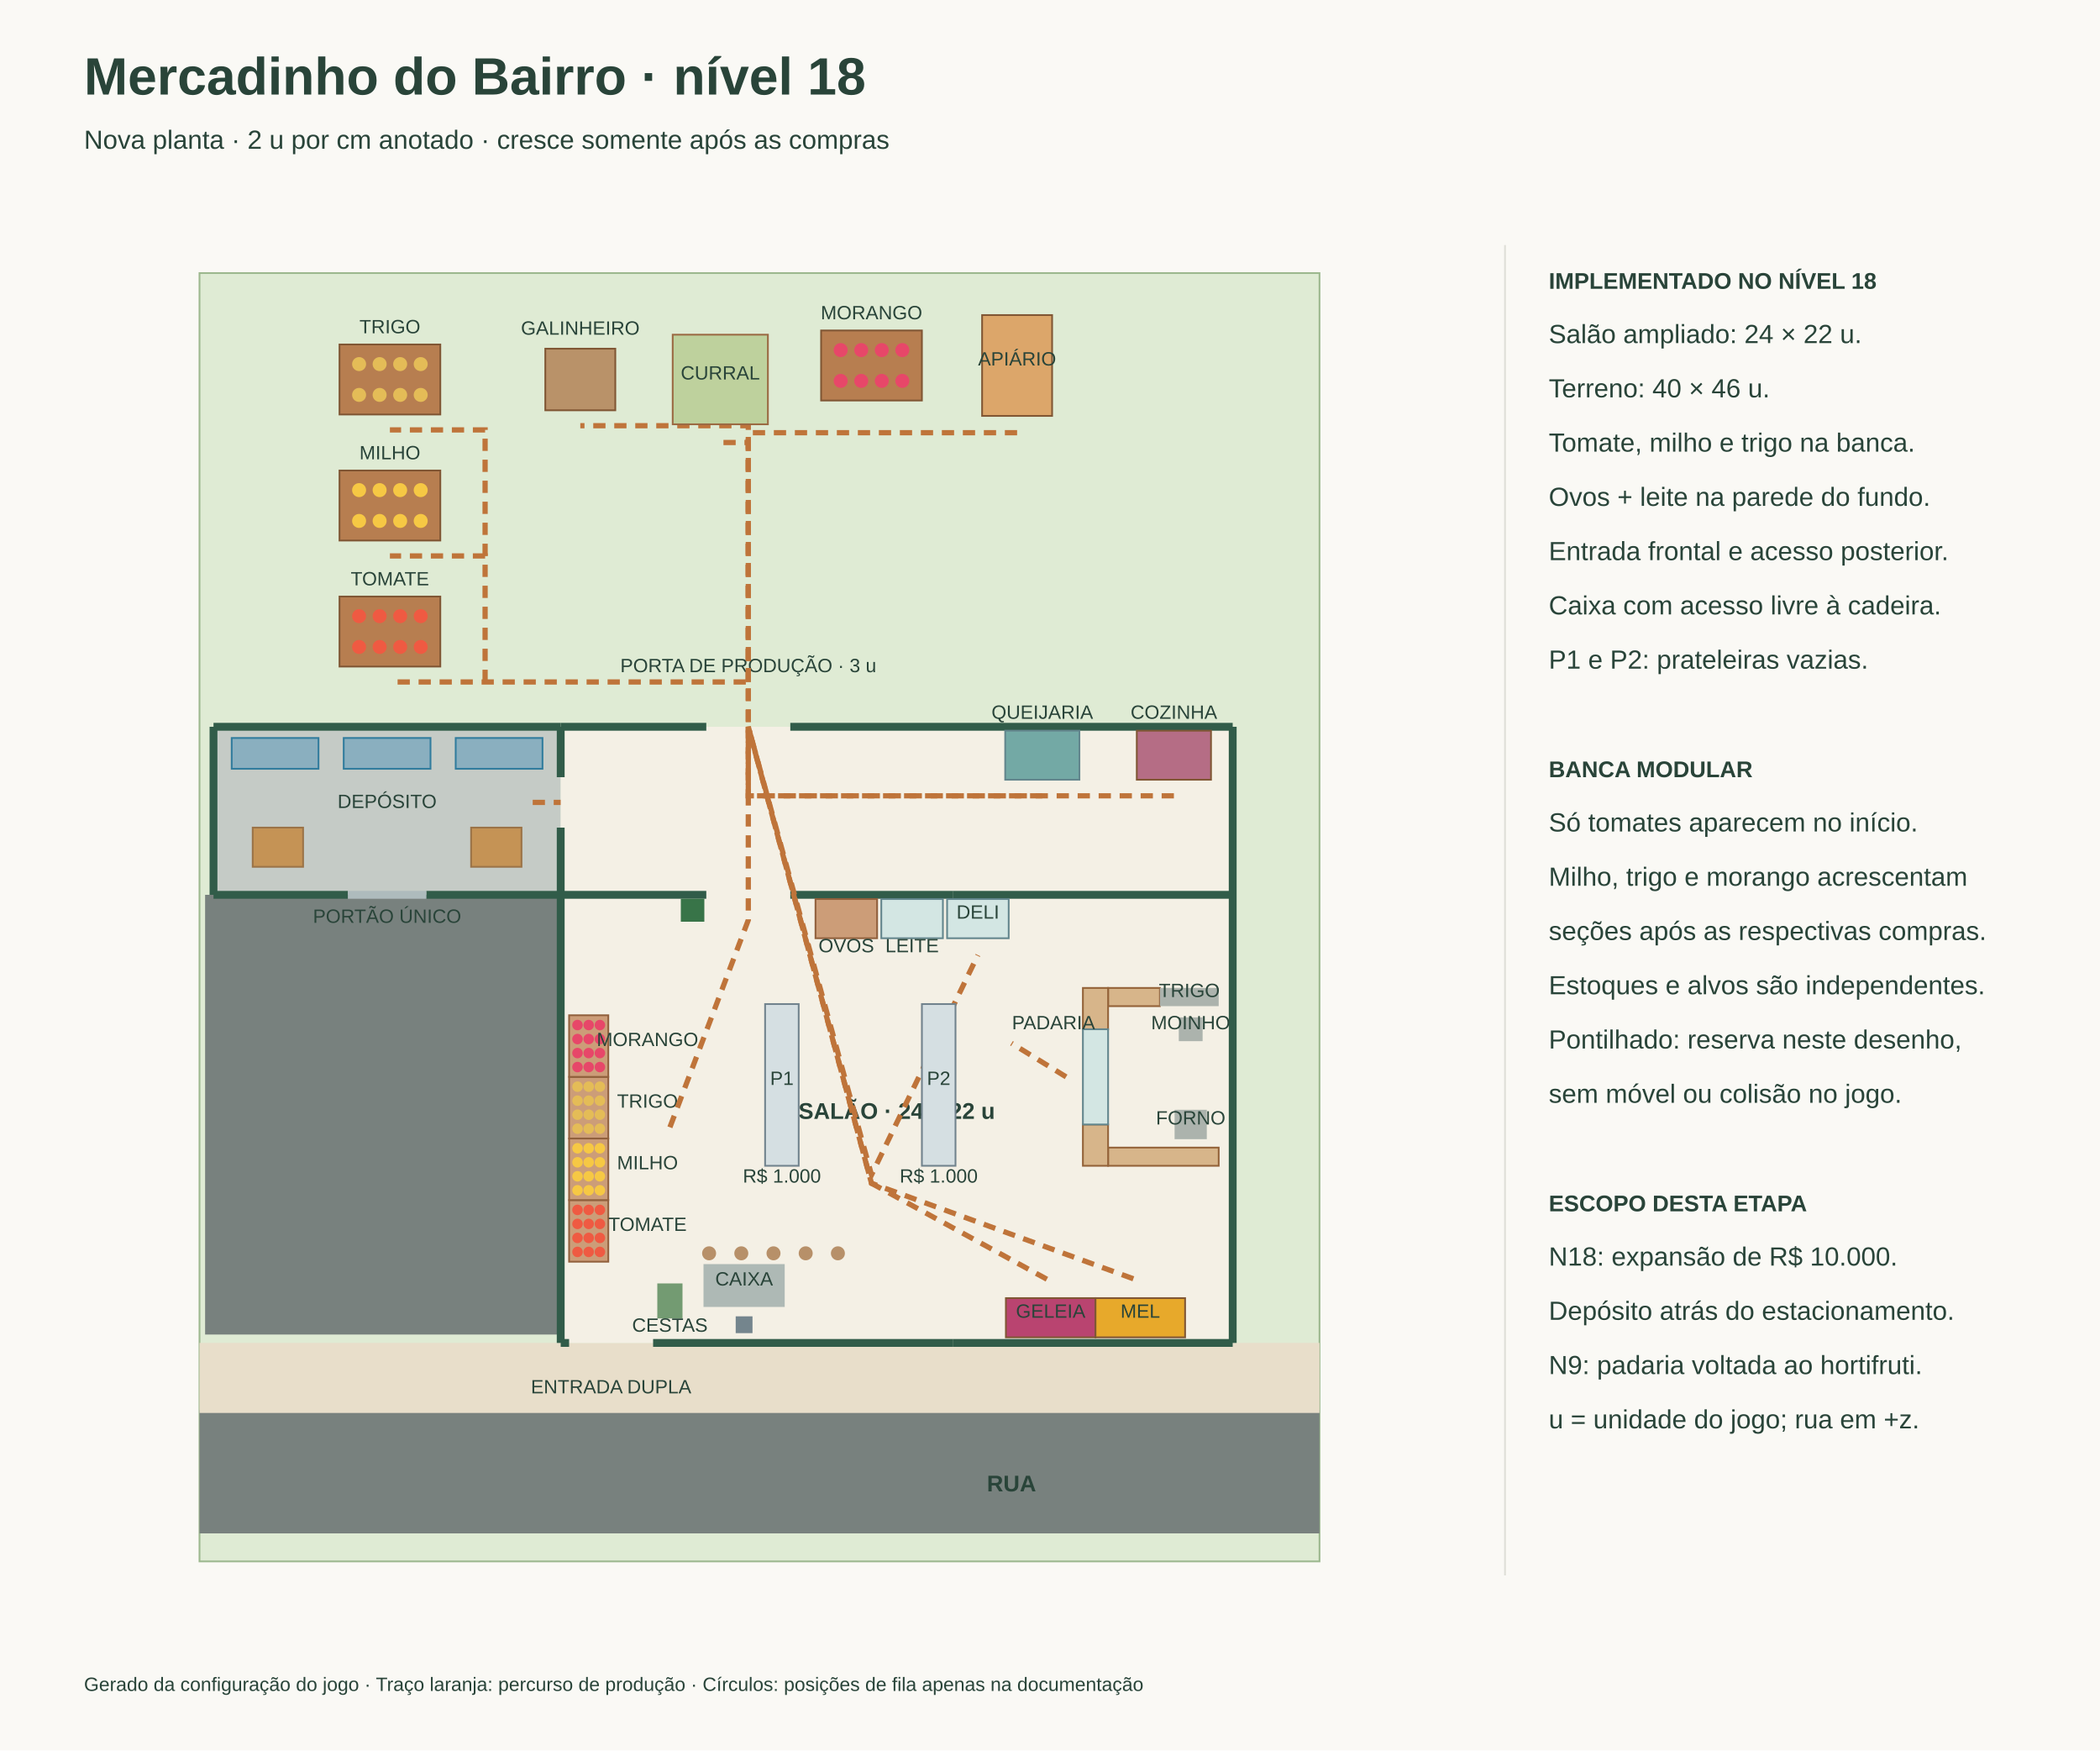
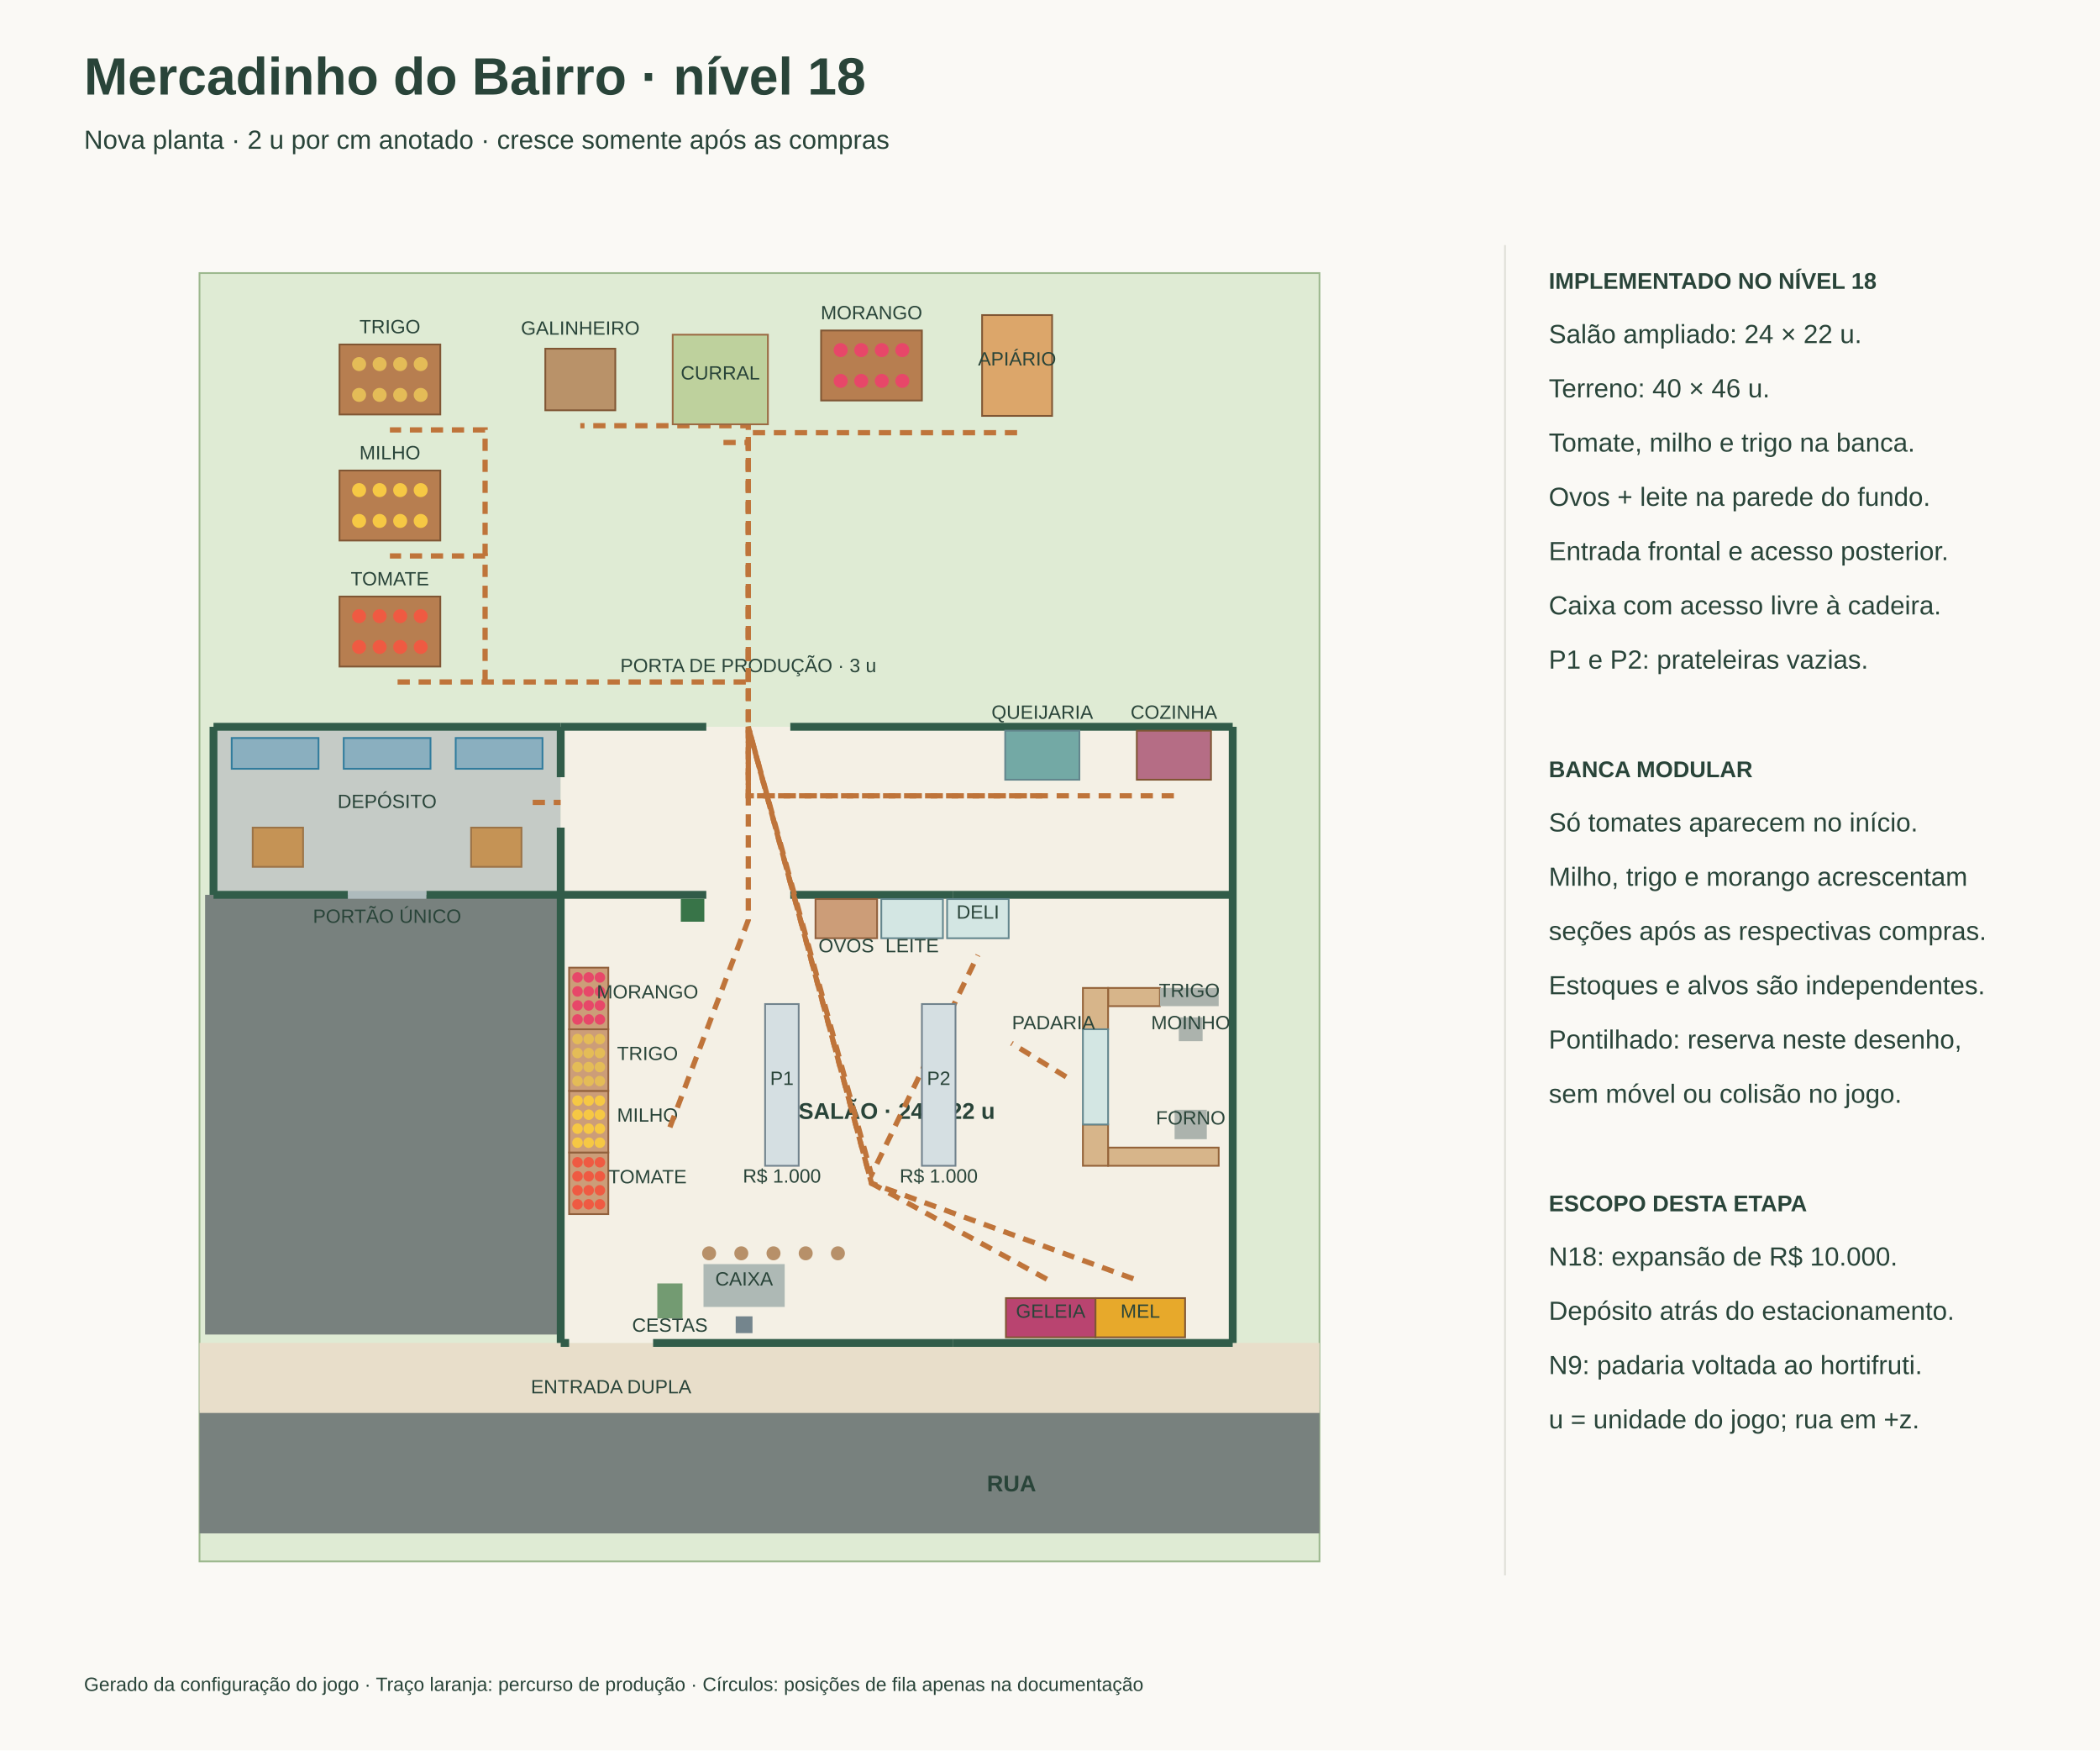
<svg xmlns="http://www.w3.org/2000/svg" width="1200" height="1000" viewBox="0 0 1200 1000" role="img" aria-labelledby="title desc">
  <style>text{font-family:Arial,sans-serif;fill:#294439}.title{font-size:30px;font-weight:bold}.label{font-size:13px;font-weight:bold}.note{font-size:15px}.small{font-size:11px}.wall{fill:#315c49}.route{fill:none;stroke:#bf743a;stroke-width:3;stroke-dasharray:7 5}</style>
  <rect width="1200" height="1000" fill="#faf9f5" />
  <text x="48" y="54" class="title">Mercadinho do Bairro · nível 18</text>
  <text x="48" y="85" class="note">Nova planta · 2 u por cm anotado · cresce somente após as compras</text>
  <rect x="114" y="156" width="640" height="736" fill="#dfebd4" stroke="#9cb88e" />
  <rect x="114" y="805.6" width="640" height="70.4" fill="#78817e" />
  <rect x="114" y="767.2" width="640" height="40" fill="#e8deca" />
  <text x="578" y="852" text-anchor="middle" class="label">RUA</text>
  <rect x="117.2" y="511.2" width="203.2" height="251.2" fill="#78817e" />
  <rect x="122" y="415.2" width="198.4" height="96" fill="#c5cbc6" />
  <rect x="122" y="412.96" width="198.4" height="4.48" fill="#315c49" />
  <rect x="119.76" y="415.2" width="4.48" height="96" fill="#315c49" />
  <rect x="122" y="508.96" width="76.8" height="4.48" fill="#315c49" />
  <rect x="243.6" y="508.96" width="76.8" height="4.48" fill="#315c49" />
  <rect x="132.4" y="421.6" width="49.6" height="17.6" fill="#8aafbf" stroke="#317c9d" />
  <rect x="196.4" y="421.6" width="49.6" height="17.6" fill="#8aafbf" stroke="#317c9d" />
  <rect x="260.4" y="421.6" width="49.6" height="17.6" fill="#8aafbf" stroke="#317c9d" />
  <rect x="144.4" y="472.8" width="28.8" height="22.4" fill="#c59355" stroke="#9b7347" />
  <rect x="269.2" y="472.8" width="28.8" height="22.4" fill="#c59355" stroke="#9b7347" />
  <rect x="198.8" y="508.96" width="44.8" height="4.48" fill="#aebbbd" />
  <text x="221.2" y="461.6" text-anchor="middle" class="small">DEPÓSITO</text>
  <text x="221.2" y="527.2" text-anchor="middle" class="small">PORTÃO ÚNICO</text>
  <path d="M304.4,458.4L336.4,458.4" class="route" />
  <text x="368.4" y="471.2" text-anchor="middle" class="small">PASSAGEM LIVRE</text>
  <rect x="320.4" y="415.2" width="384" height="352" fill="#f4f0e5" />
  <rect x="320.4" y="508.96" width="83.2" height="4.48" fill="#315c49" />
  <rect x="451.6" y="508.96" width="92.8" height="4.48" fill="#315c49" />
  <rect x="318.16" y="511.2" width="4.48" height="256" fill="#315c49" />
  <rect x="320.4" y="764.96" width="4.8" height="4.48" fill="#315c49" />
  <rect x="373.2" y="764.96" width="171.2" height="4.48" fill="#315c49" />
  <rect x="544.4" y="508.96" width="160" height="4.48" fill="#315c49" />
  <rect x="544.4" y="764.96" width="160" height="4.48" fill="#315c49" />
  <rect x="320.4" y="412.96" width="83.2" height="4.48" fill="#315c49" />
  <rect x="451.6" y="412.96" width="252.8" height="4.48" fill="#315c49" />
  <rect x="318.16" y="415.2" width="4.48" height="28.8" fill="#315c49" />
  <rect x="318.16" y="472.8" width="4.48" height="38.4" fill="#315c49" />
  <rect x="702.16" y="415.2" width="4.48" height="352" fill="#315c49" />
  <rect x="389.04" y="513.44" width="13.44" height="13.12" fill="#387448" />
  <rect x="375.6" y="733.2" width="14.4" height="20" fill="#739b72" />
  <text x="382.8" y="760.8" text-anchor="middle" class="small">CESTAS</text>
  <rect x="402" y="722.16" width="46.4" height="24.48" fill="#aeb9b5" />
  <text x="425.2" y="734.4" text-anchor="middle" class="small">CAIXA</text>
  <rect x="420.4" y="752" width="9.6" height="9.6" fill="#74858d" />
-   <rect x="325.2" y="685.6" width="22.4" height="35.2" fill="#cc9d78" stroke="#91603c" />
-   <circle cx="330" cy="691.2" r="3" fill="#ef5a42" />
-   <circle cx="336.4" cy="691.2" r="3" fill="#ef5a42" />
-   <circle cx="342.8" cy="691.2" r="3" fill="#ef5a42" />
-   <circle cx="330" cy="699.2" r="3" fill="#ef5a42" />
-   <circle cx="336.4" cy="699.2" r="3" fill="#ef5a42" />
-   <circle cx="342.8" cy="699.2" r="3" fill="#ef5a42" />
-   <circle cx="330" cy="707.2" r="3" fill="#ef5a42" />
-   <circle cx="336.4" cy="707.2" r="3" fill="#ef5a42" />
-   <circle cx="342.8" cy="707.2" r="3" fill="#ef5a42" />
-   <circle cx="330" cy="715.2" r="3" fill="#ef5a42" />
-   <circle cx="336.4" cy="715.2" r="3" fill="#ef5a42" />
-   <circle cx="342.8" cy="715.2" r="3" fill="#ef5a42" />
-   <text x="370" y="703.2" text-anchor="middle" class="small">TOMATE</text>
+   <rect x="325.2" y="658.4" width="22.4" height="35.2" fill="#cc9d78" stroke="#91603c" />
+   <circle cx="330" cy="664" r="3" fill="#ef5a42" />
+   <circle cx="336.4" cy="664" r="3" fill="#ef5a42" />
+   <circle cx="342.8" cy="664" r="3" fill="#ef5a42" />
+   <circle cx="330" cy="672" r="3" fill="#ef5a42" />
+   <circle cx="336.4" cy="672" r="3" fill="#ef5a42" />
+   <circle cx="342.8" cy="672" r="3" fill="#ef5a42" />
+   <circle cx="330" cy="680" r="3" fill="#ef5a42" />
+   <circle cx="336.4" cy="680" r="3" fill="#ef5a42" />
+   <circle cx="342.8" cy="680" r="3" fill="#ef5a42" />
+   <circle cx="330" cy="688" r="3" fill="#ef5a42" />
+   <circle cx="336.4" cy="688" r="3" fill="#ef5a42" />
+   <circle cx="342.8" cy="688" r="3" fill="#ef5a42" />
+   <text x="370" y="676" text-anchor="middle" class="small">TOMATE</text>
  <rect x="194" y="340.8" width="57.6" height="40" fill="#b77e50" stroke="#805634" />
  <circle cx="205.2" cy="352" r="4" fill="#ef5a42" />
  <circle cx="216.933" cy="352" r="4" fill="#ef5a42" />
  <circle cx="228.667" cy="352" r="4" fill="#ef5a42" />
  <circle cx="240.4" cy="352" r="4" fill="#ef5a42" />
  <circle cx="205.2" cy="369.6" r="4" fill="#ef5a42" />
  <circle cx="216.933" cy="369.6" r="4" fill="#ef5a42" />
  <circle cx="228.667" cy="369.6" r="4" fill="#ef5a42" />
  <circle cx="240.4" cy="369.6" r="4" fill="#ef5a42" />
  <text x="222.8" y="334.4" text-anchor="middle" class="small">TOMATE</text>
-   <rect x="325.2" y="650.4" width="22.4" height="35.2" fill="#cc9d78" stroke="#91603c" />
-   <circle cx="330" cy="656" r="3" fill="#f6c844" />
-   <circle cx="336.4" cy="656" r="3" fill="#f6c844" />
-   <circle cx="342.8" cy="656" r="3" fill="#f6c844" />
-   <circle cx="330" cy="664" r="3" fill="#f6c844" />
-   <circle cx="336.4" cy="664" r="3" fill="#f6c844" />
-   <circle cx="342.8" cy="664" r="3" fill="#f6c844" />
-   <circle cx="330" cy="672" r="3" fill="#f6c844" />
-   <circle cx="336.4" cy="672" r="3" fill="#f6c844" />
-   <circle cx="342.8" cy="672" r="3" fill="#f6c844" />
-   <circle cx="330" cy="680" r="3" fill="#f6c844" />
-   <circle cx="336.4" cy="680" r="3" fill="#f6c844" />
-   <circle cx="342.8" cy="680" r="3" fill="#f6c844" />
-   <text x="370" y="668" text-anchor="middle" class="small">MILHO</text>
+   <rect x="325.2" y="623.2" width="22.4" height="35.2" fill="#cc9d78" stroke="#91603c" />
+   <circle cx="330" cy="628.8" r="3" fill="#f6c844" />
+   <circle cx="336.4" cy="628.8" r="3" fill="#f6c844" />
+   <circle cx="342.8" cy="628.8" r="3" fill="#f6c844" />
+   <circle cx="330" cy="636.8" r="3" fill="#f6c844" />
+   <circle cx="336.4" cy="636.8" r="3" fill="#f6c844" />
+   <circle cx="342.8" cy="636.8" r="3" fill="#f6c844" />
+   <circle cx="330" cy="644.8" r="3" fill="#f6c844" />
+   <circle cx="336.4" cy="644.8" r="3" fill="#f6c844" />
+   <circle cx="342.8" cy="644.8" r="3" fill="#f6c844" />
+   <circle cx="330" cy="652.8" r="3" fill="#f6c844" />
+   <circle cx="336.4" cy="652.8" r="3" fill="#f6c844" />
+   <circle cx="342.8" cy="652.8" r="3" fill="#f6c844" />
+   <text x="370" y="640.8" text-anchor="middle" class="small">MILHO</text>
  <rect x="194" y="268.8" width="57.6" height="40" fill="#b77e50" stroke="#805634" />
  <circle cx="205.2" cy="280" r="4" fill="#f6c844" />
  <circle cx="216.933" cy="280" r="4" fill="#f6c844" />
  <circle cx="228.667" cy="280" r="4" fill="#f6c844" />
  <circle cx="240.4" cy="280" r="4" fill="#f6c844" />
  <circle cx="205.2" cy="297.6" r="4" fill="#f6c844" />
  <circle cx="216.933" cy="297.6" r="4" fill="#f6c844" />
  <circle cx="228.667" cy="297.6" r="4" fill="#f6c844" />
  <circle cx="240.4" cy="297.6" r="4" fill="#f6c844" />
  <text x="222.8" y="262.4" text-anchor="middle" class="small">MILHO</text>
-   <rect x="325.2" y="615.2" width="22.4" height="35.2" fill="#cc9d78" stroke="#91603c" />
-   <circle cx="330" cy="620.8" r="3" fill="#e4bc57" />
-   <circle cx="336.4" cy="620.8" r="3" fill="#e4bc57" />
-   <circle cx="342.8" cy="620.8" r="3" fill="#e4bc57" />
-   <circle cx="330" cy="628.8" r="3" fill="#e4bc57" />
-   <circle cx="336.4" cy="628.8" r="3" fill="#e4bc57" />
-   <circle cx="342.8" cy="628.8" r="3" fill="#e4bc57" />
-   <circle cx="330" cy="636.8" r="3" fill="#e4bc57" />
-   <circle cx="336.4" cy="636.8" r="3" fill="#e4bc57" />
-   <circle cx="342.8" cy="636.8" r="3" fill="#e4bc57" />
-   <circle cx="330" cy="644.8" r="3" fill="#e4bc57" />
-   <circle cx="336.4" cy="644.8" r="3" fill="#e4bc57" />
-   <circle cx="342.8" cy="644.8" r="3" fill="#e4bc57" />
-   <text x="370" y="632.8" text-anchor="middle" class="small">TRIGO</text>
+   <rect x="325.2" y="588" width="22.4" height="35.2" fill="#cc9d78" stroke="#91603c" />
+   <circle cx="330" cy="593.6" r="3" fill="#e4bc57" />
+   <circle cx="336.4" cy="593.6" r="3" fill="#e4bc57" />
+   <circle cx="342.8" cy="593.6" r="3" fill="#e4bc57" />
+   <circle cx="330" cy="601.6" r="3" fill="#e4bc57" />
+   <circle cx="336.4" cy="601.6" r="3" fill="#e4bc57" />
+   <circle cx="342.8" cy="601.6" r="3" fill="#e4bc57" />
+   <circle cx="330" cy="609.6" r="3" fill="#e4bc57" />
+   <circle cx="336.4" cy="609.6" r="3" fill="#e4bc57" />
+   <circle cx="342.8" cy="609.6" r="3" fill="#e4bc57" />
+   <circle cx="330" cy="617.6" r="3" fill="#e4bc57" />
+   <circle cx="336.4" cy="617.6" r="3" fill="#e4bc57" />
+   <circle cx="342.8" cy="617.6" r="3" fill="#e4bc57" />
+   <text x="370" y="605.6" text-anchor="middle" class="small">TRIGO</text>
  <rect x="194" y="196.8" width="57.6" height="40" fill="#b77e50" stroke="#805634" />
  <circle cx="205.2" cy="208" r="4" fill="#e4bc57" />
  <circle cx="216.933" cy="208" r="4" fill="#e4bc57" />
  <circle cx="228.667" cy="208" r="4" fill="#e4bc57" />
  <circle cx="240.4" cy="208" r="4" fill="#e4bc57" />
  <circle cx="205.2" cy="225.6" r="4" fill="#e4bc57" />
  <circle cx="216.933" cy="225.6" r="4" fill="#e4bc57" />
  <circle cx="228.667" cy="225.6" r="4" fill="#e4bc57" />
  <circle cx="240.4" cy="225.6" r="4" fill="#e4bc57" />
  <text x="222.8" y="190.4" text-anchor="middle" class="small">TRIGO</text>
-   <rect x="325.2" y="580" width="22.4" height="35.2" fill="#cc9d78" stroke="#91603c" />
-   <circle cx="330" cy="585.6" r="3" fill="#e74769" />
-   <circle cx="336.4" cy="585.6" r="3" fill="#e74769" />
-   <circle cx="342.8" cy="585.6" r="3" fill="#e74769" />
-   <circle cx="330" cy="593.6" r="3" fill="#e74769" />
-   <circle cx="336.4" cy="593.6" r="3" fill="#e74769" />
-   <circle cx="342.8" cy="593.6" r="3" fill="#e74769" />
-   <circle cx="330" cy="601.6" r="3" fill="#e74769" />
-   <circle cx="336.4" cy="601.6" r="3" fill="#e74769" />
-   <circle cx="342.8" cy="601.6" r="3" fill="#e74769" />
-   <circle cx="330" cy="609.6" r="3" fill="#e74769" />
-   <circle cx="336.4" cy="609.6" r="3" fill="#e74769" />
-   <circle cx="342.8" cy="609.6" r="3" fill="#e74769" />
-   <text x="370" y="597.6" text-anchor="middle" class="small">MORANGO</text>
+   <rect x="325.2" y="552.8" width="22.4" height="35.2" fill="#cc9d78" stroke="#91603c" />
+   <circle cx="330" cy="558.4" r="3" fill="#e74769" />
+   <circle cx="336.4" cy="558.4" r="3" fill="#e74769" />
+   <circle cx="342.8" cy="558.4" r="3" fill="#e74769" />
+   <circle cx="330" cy="566.4" r="3" fill="#e74769" />
+   <circle cx="336.4" cy="566.4" r="3" fill="#e74769" />
+   <circle cx="342.8" cy="566.4" r="3" fill="#e74769" />
+   <circle cx="330" cy="574.4" r="3" fill="#e74769" />
+   <circle cx="336.4" cy="574.4" r="3" fill="#e74769" />
+   <circle cx="342.8" cy="574.4" r="3" fill="#e74769" />
+   <circle cx="330" cy="582.4" r="3" fill="#e74769" />
+   <circle cx="336.4" cy="582.4" r="3" fill="#e74769" />
+   <circle cx="342.8" cy="582.4" r="3" fill="#e74769" />
+   <text x="370" y="570.4" text-anchor="middle" class="small">MORANGO</text>
  <rect x="469.2" y="188.8" width="57.6" height="40" fill="#b77e50" stroke="#805634" />
  <circle cx="480.4" cy="200" r="4" fill="#e74769" />
  <circle cx="492.133" cy="200" r="4" fill="#e74769" />
  <circle cx="503.867" cy="200" r="4" fill="#e74769" />
  <circle cx="515.6" cy="200" r="4" fill="#e74769" />
  <circle cx="480.4" cy="217.6" r="4" fill="#e74769" />
  <circle cx="492.133" cy="217.6" r="4" fill="#e74769" />
  <circle cx="503.867" cy="217.6" r="4" fill="#e74769" />
  <circle cx="515.6" cy="217.6" r="4" fill="#e74769" />
  <text x="498" y="182.4" text-anchor="middle" class="small">MORANGO</text>
  <path d="M382.8,644L427.6,525.6L427.6,389.6L222.8,389.6" class="route" />
  <path d="M277.2,317.6L277.2,245.6L222.8,245.6" class="route" />
  <path d="M277.2,389.6L277.2,317.6L222.8,317.6" class="route" />
  <rect x="466" y="513.6" width="35.2" height="22.4" fill="#cc9d78" stroke="#91603c" />
  <text x="483.6" y="544" text-anchor="middle" class="small">OVOS</text>
  <rect x="311.6" y="199.2" width="40" height="35.2" fill="#b99269" stroke="#805634" />
  <text x="331.6" y="191.2" text-anchor="middle" class="small">GALINHEIRO</text>
  <path d="M427.6,389.6L427.6,243.2L331.6,243.2" class="route" />
  <text x="427.6" y="384" text-anchor="middle" class="small">PORTA DE PRODUÇÃO · 3 u</text>
  <rect x="503.6" y="513.6" width="35.2" height="22.4" fill="#d3e6e3" stroke="#63868d" />
  <text x="521.2" y="544" text-anchor="middle" class="small">LEITE</text>
  <rect x="384.4" y="191.2" width="54.4" height="51.2" fill="#bed19d" stroke="#9b6a43" />
  <text x="411.6" y="216.8" text-anchor="middle" class="small">CURRAL</text>
  <path d="M427.6,389.6L427.6,252.8L411.6,252.8" class="route" />
  <text x="349.2" y="796" text-anchor="middle" class="small">ENTRADA DUPLA</text>
  <circle cx="405.2" cy="716" r="4" fill="#b79069" />
  <circle cx="423.6" cy="716" r="4" fill="#b79069" />
  <circle cx="442" cy="716" r="4" fill="#b79069" />
  <circle cx="460.4" cy="716" r="4" fill="#b79069" />
  <circle cx="478.8" cy="716" r="4" fill="#b79069" />
  <text x="512.4" y="639.2" text-anchor="middle" class="label">SALÃO · 24 × 22 u</text>
  <rect x="633.2" y="655.6" width="63.2" height="10.4" fill="#d7b58a" stroke="#936238" />
  <rect x="633.2" y="564.4" width="29.6" height="10.4" fill="#d7b58a" stroke="#936238" />
  <rect x="618.8" y="564.4" width="14.4" height="23.6" fill="#d7b58a" stroke="#936238" />
  <rect x="618.8" y="642.4" width="14.4" height="23.6" fill="#d7b58a" stroke="#936238" />
  <rect x="618.8" y="588" width="14.4" height="54.4" fill="#d3e6e3" stroke="#63868d" />
  <rect x="662.8" y="564.4" width="33.6" height="10.4" fill="#acb3ad" />
  <text x="679.6" y="569.6" text-anchor="middle" class="small">TRIGO</text>
  <rect x="673.6" y="581.2" width="13.6" height="13.6" fill="#acb3ad" />
  <text x="680.4" y="588" text-anchor="middle" class="small">MOINHO</text>
  <rect x="671.2" y="634" width="18.4" height="16.8" fill="#acb3ad" />
  <text x="680.4" y="642.4" text-anchor="middle" class="small">FORNO</text>
  <text x="602" y="588" text-anchor="middle" class="small">PADARIA</text>
  <path d="M609.2,615.2L578,596" class="route" />
  <rect x="649.6" y="417.44" width="42.4" height="28" fill="#b56d85" stroke="#805634" />
  <text x="670.8" y="410.64" text-anchor="middle" class="small">COZINHA</text>
  <rect x="574.8" y="741.6" width="51.2" height="22.4" fill="#b94470" stroke="#805634" />
  <text x="600.4" y="752.8" text-anchor="middle" class="small">GELEIA</text>
  <path d="M670.8,454.64L427.6,454.64L427.6,415.2L498,676L600.4,732" class="route" />
  <rect x="574.4" y="417.44" width="42.4" height="28" fill="#73a9a5" stroke="#63868d" />
  <text x="595.6" y="410.64" text-anchor="middle" class="small">QUEIJARIA</text>
  <rect x="541.2" y="513.6" width="35.2" height="22.4" fill="#d3e6e3" stroke="#63868d" />
  <text x="558.8" y="524.8" text-anchor="middle" class="small">DELI</text>
  <path d="M595.6,454.64L427.6,454.64L427.6,415.2L498,671.2L558.8,545.6" class="route" />
  <rect x="561.2" y="180" width="40" height="57.6" fill="#dca66a" stroke="#805634" />
  <text x="581.2" y="208.8" text-anchor="middle" class="small">APIÁRIO</text>
  <rect x="626" y="741.6" width="51.2" height="22.4" fill="#e7a92b" stroke="#805634" />
  <text x="651.6" y="752.8" text-anchor="middle" class="small">MEL</text>
  <path d="M581.2,247.2L427.6,247.2L427.6,415.2L498,676L651.6,732" class="route" />
  <rect x="437.2" y="573.6" width="19.2" height="92.4" fill="#d5dfe2" stroke="#71838d" />
  <text x="446.8" y="619.8" text-anchor="middle" class="small">P1</text>
  <text x="446.8" y="675.6" text-anchor="middle" class="small">R$ 1.000</text>
  <rect x="526.8" y="573.6" width="19.2" height="92.4" fill="#d5dfe2" stroke="#71838d" />
  <text x="536.4" y="619.8" text-anchor="middle" class="small">P2</text>
  <text x="536.4" y="675.6" text-anchor="middle" class="small">R$ 1.000</text>
  <path d="M860 140V900" stroke="#dedfd7" />
  <text x="885" y="165" class="label">IMPLEMENTADO NO NÍVEL 18</text>
  <text x="885" y="196" class="note">Salão ampliado: 24 × 22 u.</text>
  <text x="885" y="227" class="note">Terreno: 40 × 46 u.</text>
  <text x="885" y="258" class="note">Tomate, milho e trigo na banca.</text>
  <text x="885" y="289" class="note">Ovos + leite na parede do fundo.</text>
  <text x="885" y="320" class="note">Entrada frontal e acesso posterior.</text>
  <text x="885" y="351" class="note">Caixa com acesso livre à cadeira.</text>
  <text x="885" y="382" class="note">P1 e P2: prateleiras vazias.</text>
  <text x="885" y="413" class="note" />
  <text x="885" y="444" class="label">BANCA MODULAR</text>
  <text x="885" y="475" class="note">Só tomates aparecem no início.</text>
  <text x="885" y="506" class="note">Milho, trigo e morango acrescentam</text>
  <text x="885" y="537" class="note">seções após as respectivas compras.</text>
  <text x="885" y="568" class="note">Estoques e alvos são independentes.</text>
  <text x="885" y="599" class="note">Pontilhado: reserva neste desenho,</text>
  <text x="885" y="630" class="note">sem móvel ou colisão no jogo.</text>
  <text x="885" y="661" class="note" />
  <text x="885" y="692" class="label">ESCOPO DESTA ETAPA</text>
  <text x="885" y="723" class="note">N18: expansão de R$ 10.000.</text>
  <text x="885" y="754" class="note">Depósito atrás do estacionamento.</text>
  <text x="885" y="785" class="note">N9: padaria voltada ao hortifruti.</text>
  <text x="885" y="816" class="note">u = unidade do jogo; rua em +z.</text>
  <text x="48" y="966" class="small">Gerado da configuração do jogo · Traço laranja: percurso de produção · Círculos: posições de fila apenas na documentação</text>
</svg>
